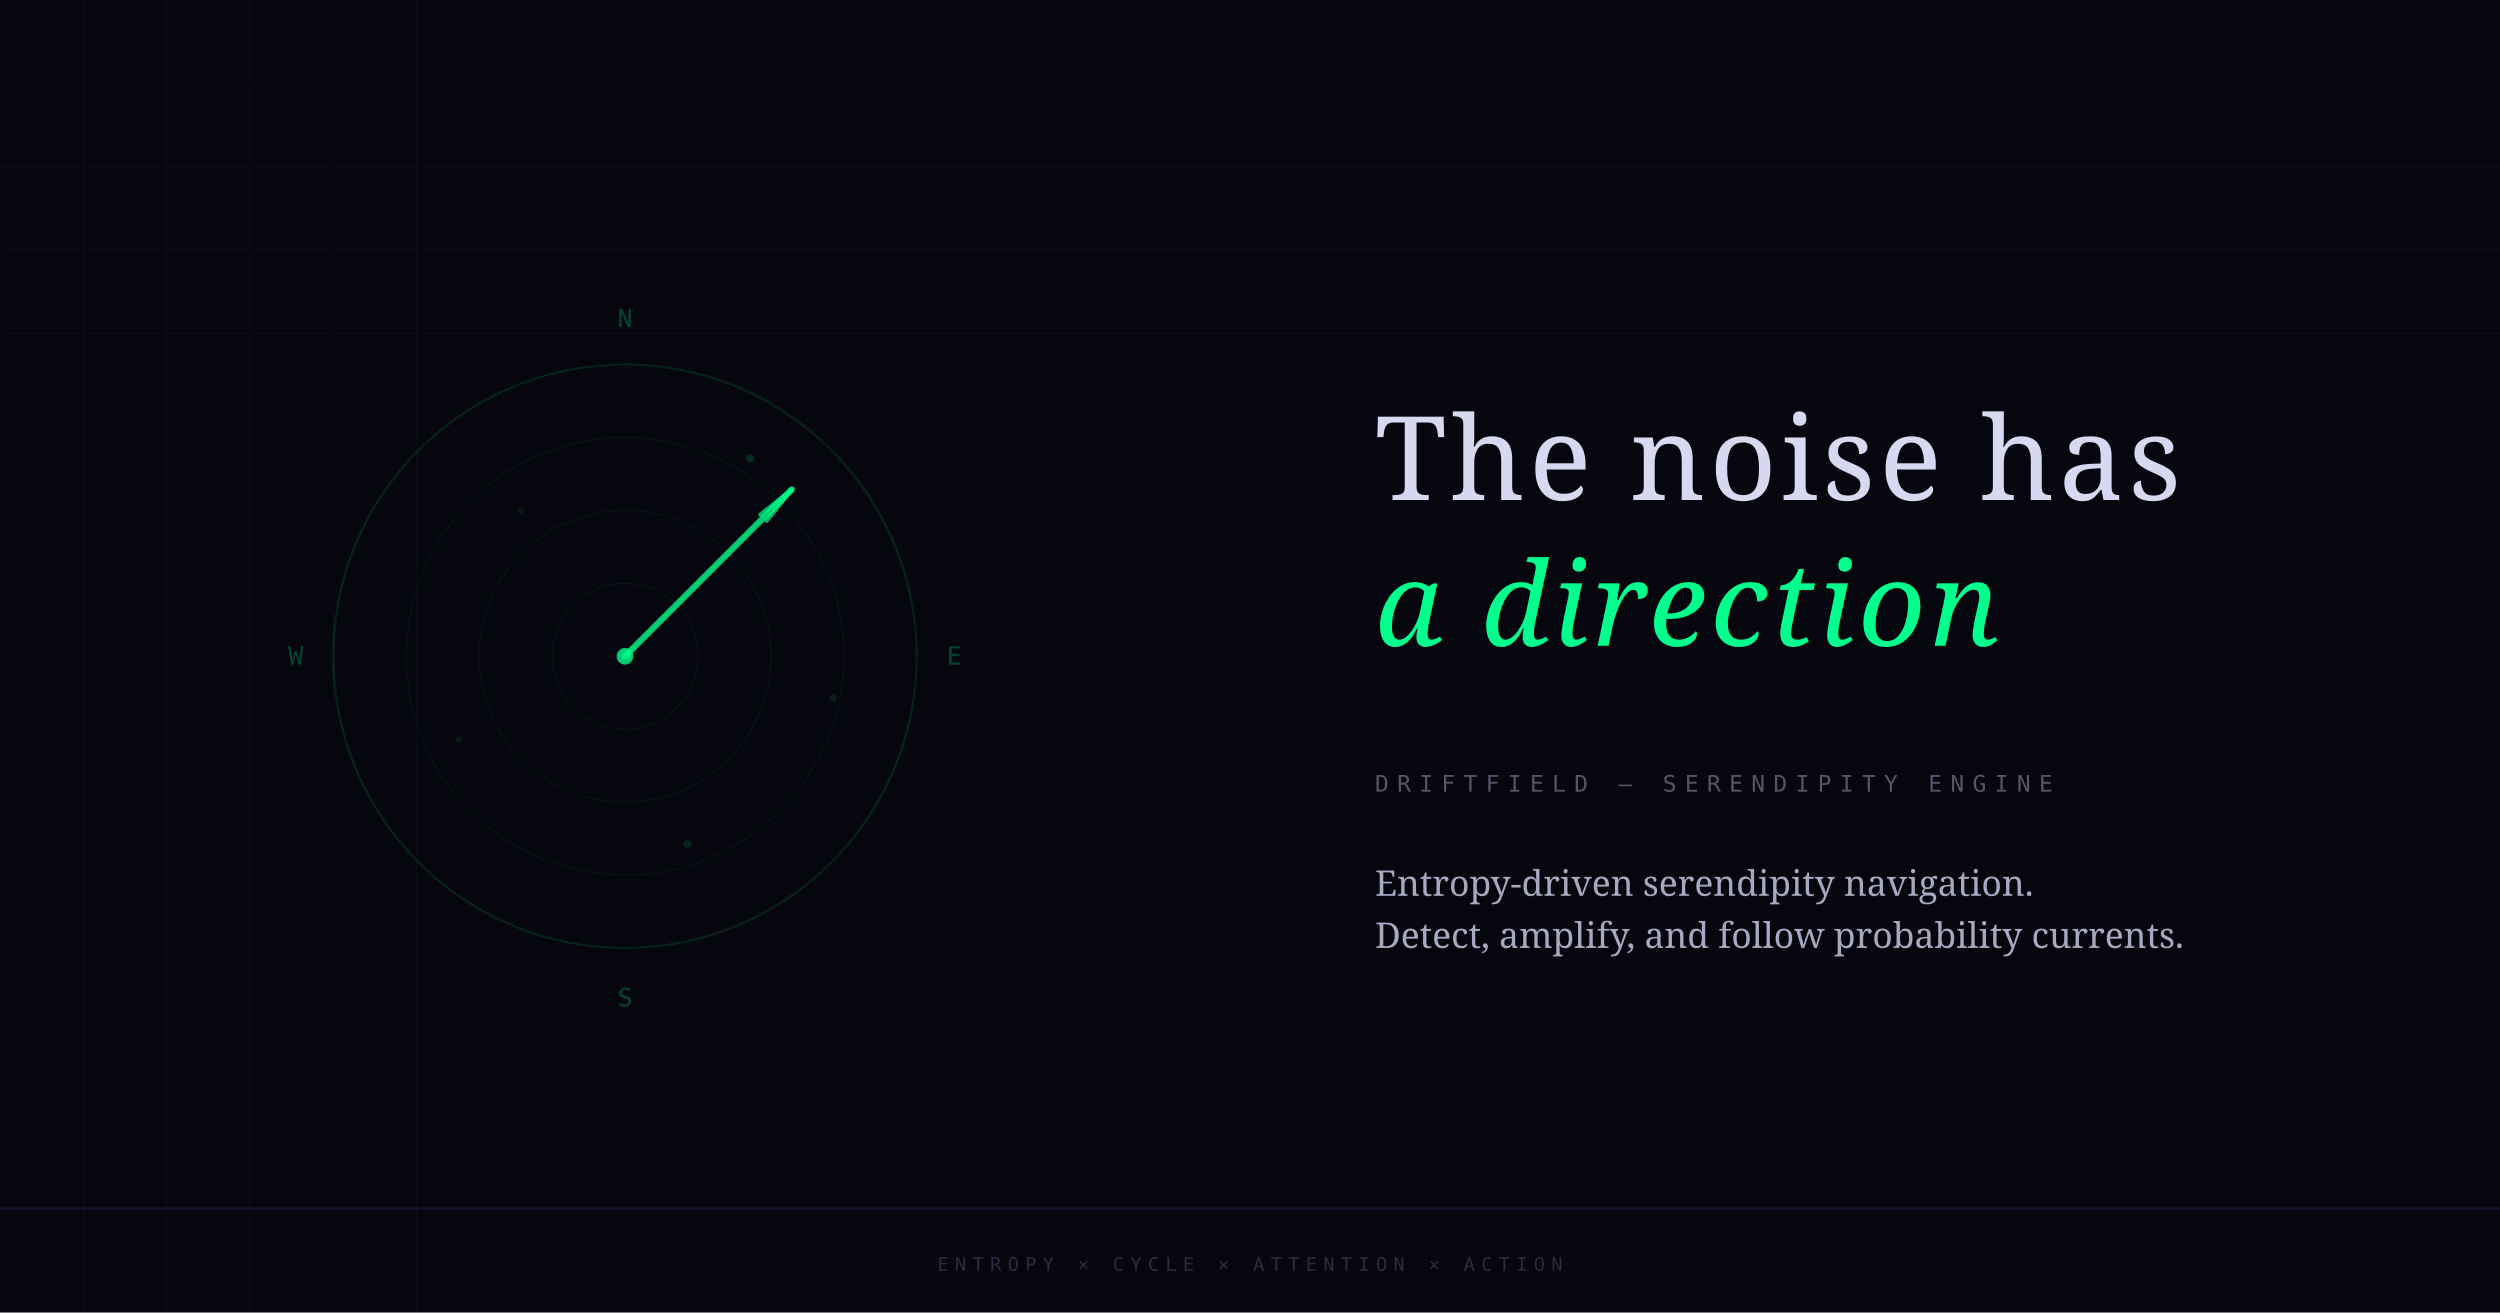
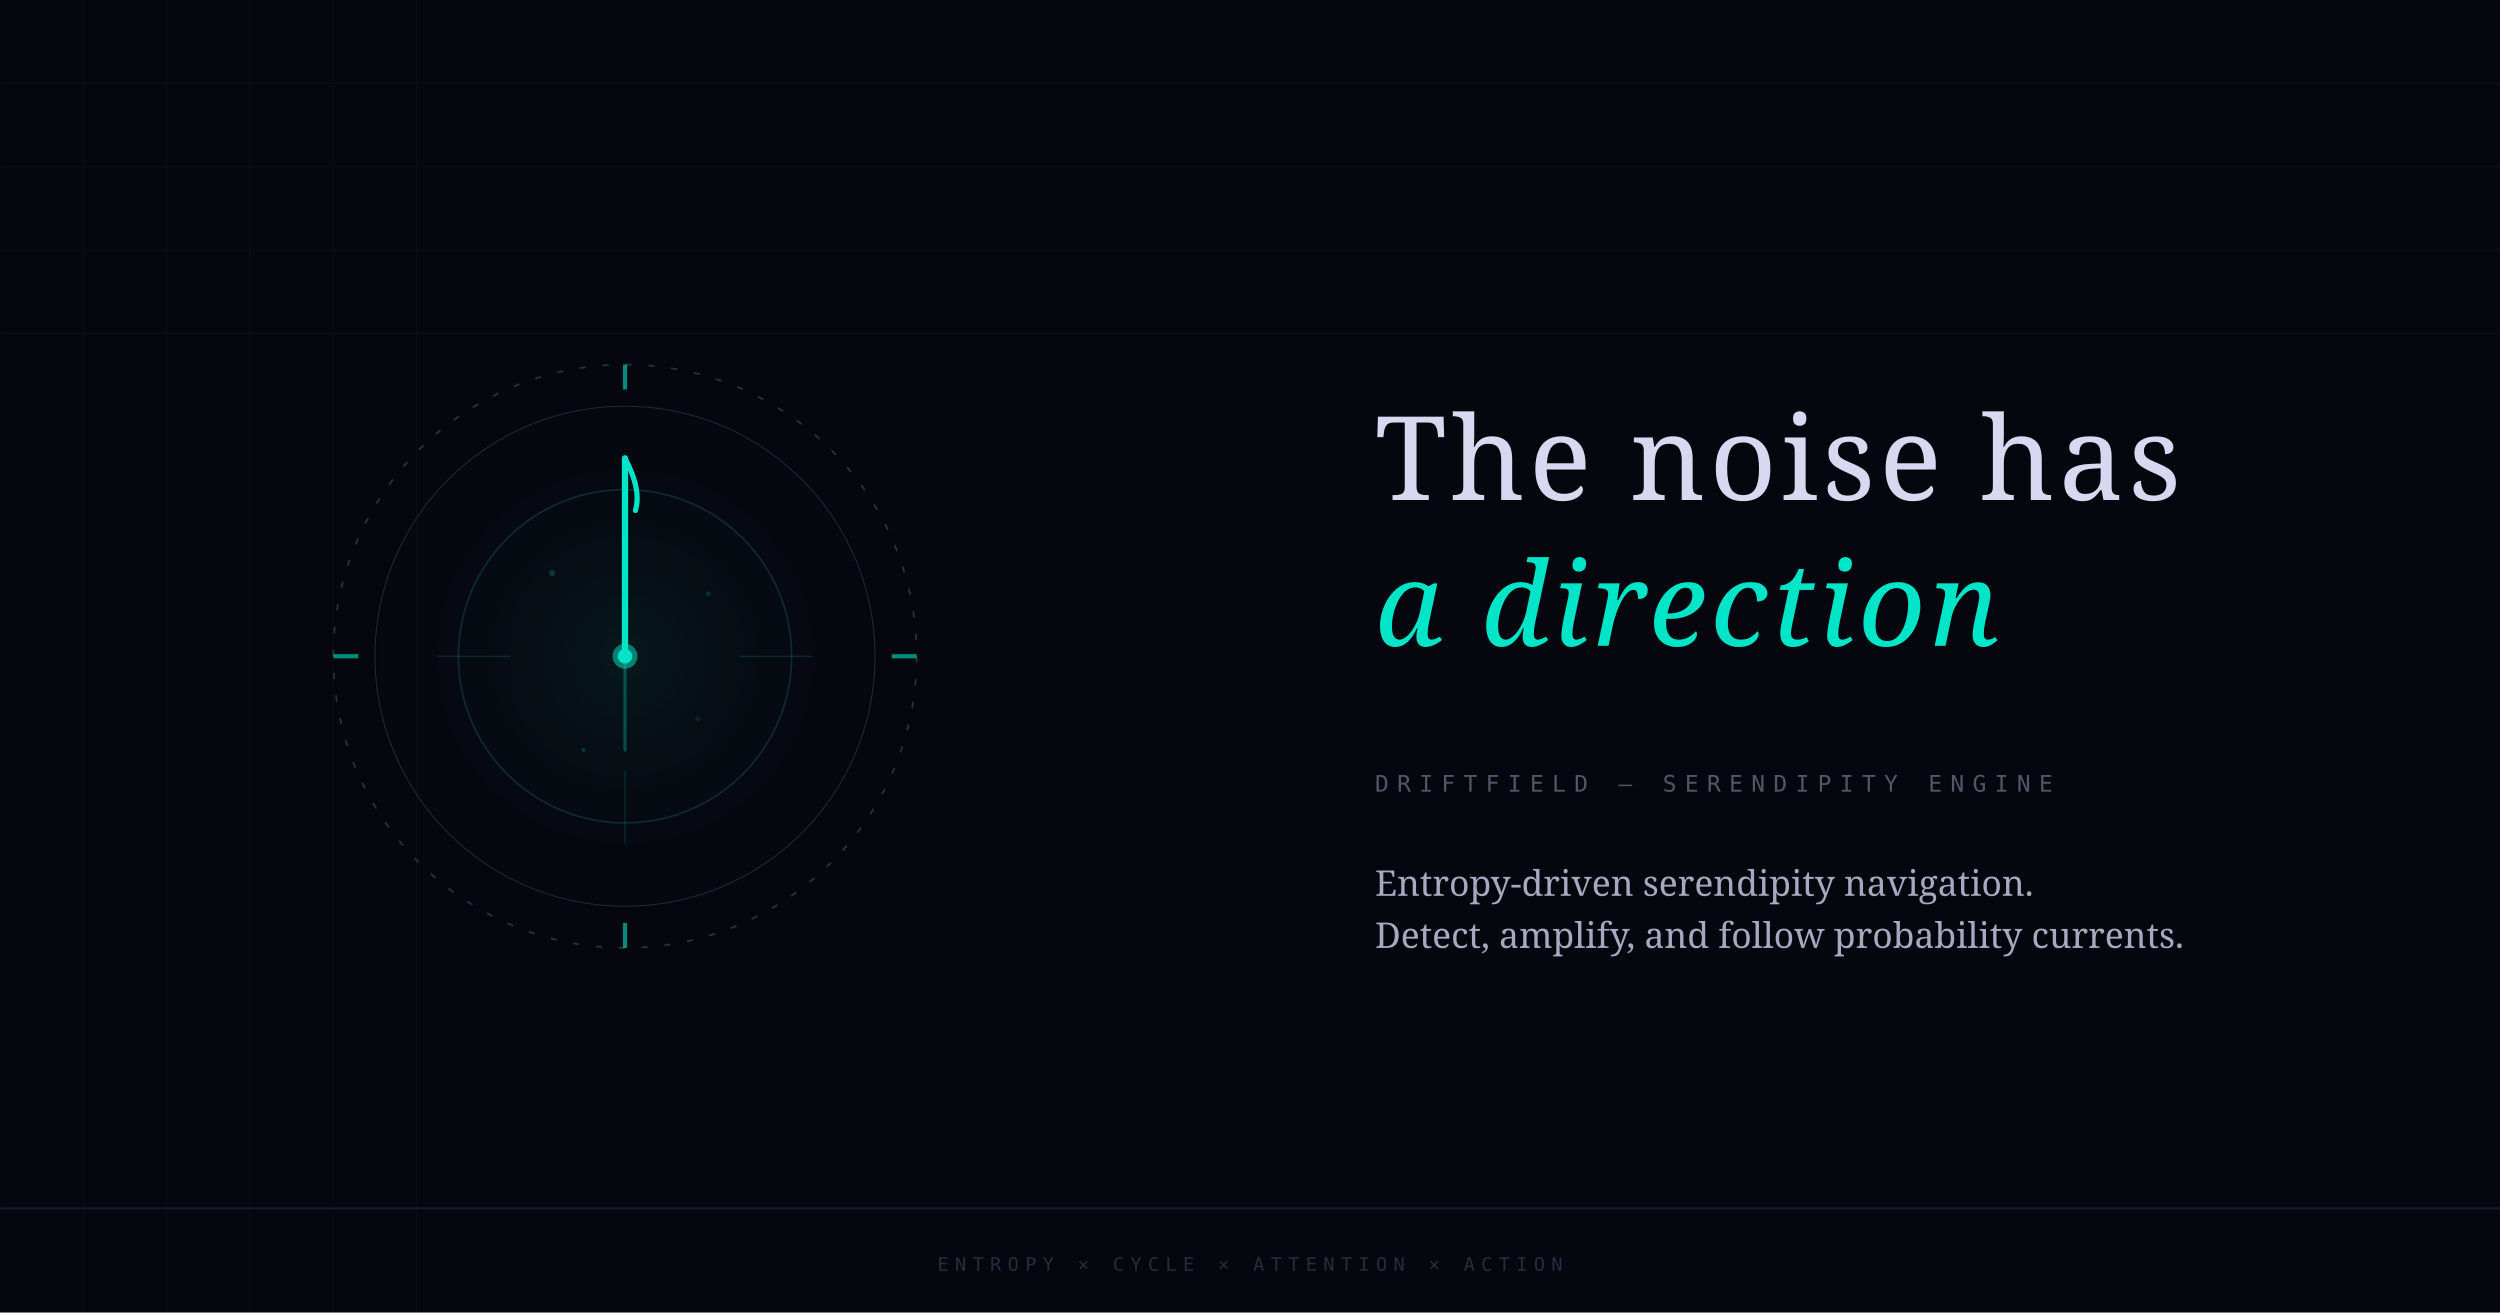
<svg xmlns="http://www.w3.org/2000/svg" viewBox="0 0 1200 630" width="1200" height="630">
  <rect width="1200" height="630" fill="#06060e" />
  <g opacity="0.03" stroke="#ffffff" stroke-width="0.5">
    <line x1="0" y1="0" x2="0" y2="630" />
    <line x1="40" y1="0" x2="40" y2="630" />
    <line x1="80" y1="0" x2="80" y2="630" />
    <line x1="120" y1="0" x2="120" y2="630" />
    <line x1="160" y1="0" x2="160" y2="630" />
    <line x1="200" y1="0" x2="200" y2="630" />
    <line x1="0" y1="40" x2="1200" y2="40" />
    <line x1="0" y1="80" x2="1200" y2="80" />
    <line x1="0" y1="120" x2="1200" y2="120" />
    <line x1="0" y1="160" x2="1200" y2="160" />
  </g>
  <g transform="translate(300, 315)">
-     <circle r="140" fill="none" stroke="#00ff8c" stroke-width="1" opacity="0.12" />
-     <circle r="105" fill="none" stroke="#00ff8c" stroke-width="0.5" opacity="0.06" />
-     <circle r="70" fill="none" stroke="#00ff8c" stroke-width="0.5" opacity="0.06" />
-     <circle r="35" fill="none" stroke="#00ff8c" stroke-width="0.5" opacity="0.06" />
-     <text x="0" y="-158" text-anchor="middle" font-family="monospace" font-size="12" fill="#00ff8c" opacity="0.25">N</text>
-     <text x="158" y="4" text-anchor="middle" font-family="monospace" font-size="12" fill="#00ff8c" opacity="0.25">E</text>
-     <text x="0" y="168" text-anchor="middle" font-family="monospace" font-size="12" fill="#00ff8c" opacity="0.25">S</text>
-     <text x="-158" y="4" text-anchor="middle" font-family="monospace" font-size="12" fill="#00ff8c" opacity="0.25">W</text>
-     <line x1="0" y1="0" x2="80" y2="-80" stroke="#00ff8c" stroke-width="3" stroke-linecap="round" opacity="0.8" />
-     <line x1="80" y1="-80" x2="65" y2="-68" stroke="#00ff8c" stroke-width="2" stroke-linecap="round" opacity="0.7" />
-     <line x1="80" y1="-80" x2="68" y2="-65" stroke="#00ff8c" stroke-width="2" stroke-linecap="round" opacity="0.7" />
-     <circle r="4" fill="#00ff8c" opacity="0.8" />
-     <circle cx="60" cy="-95" r="2" fill="#00ff8c" opacity="0.15" />
-     <circle cx="-80" cy="40" r="1.5" fill="#00ff8c" opacity="0.1" />
-     <circle cx="30" cy="90" r="2" fill="#00ff8c" opacity="0.12" />
-     <circle cx="-50" cy="-70" r="1.5" fill="#00ff8c" opacity="0.08" />
-     <circle cx="100" cy="20" r="1.8" fill="#00ff8c" opacity="0.1" />
+     <radialGradient id="ogField" cx="50%" cy="50%" r="50%">
+       <stop offset="0%" stop-color="#00e5c8" stop-opacity="0.08" />
+       <stop offset="100%" stop-color="#06060e" stop-opacity="0" />
+     </radialGradient>
+     <circle r="140" fill="url(#ogField)" />
+     <circle r="140" fill="none" stroke="#1a3a4a" stroke-width="0.8" stroke-dasharray="3 8" />
+     <circle r="120" fill="none" stroke="#1a2a3a" stroke-width="0.5" />
+     <line x1="0" y1="-140" x2="0" y2="-128" stroke="#00e5c8" stroke-width="2" opacity="0.6" />
+     <line x1="140" y1="0" x2="128" y2="0" stroke="#00e5c8" stroke-width="2" opacity="0.6" />
+     <line x1="0" y1="140" x2="0" y2="128" stroke="#00e5c8" stroke-width="2" opacity="0.6" />
+     <line x1="-140" y1="0" x2="-128" y2="0" stroke="#00e5c8" stroke-width="2" opacity="0.6" />
+     <circle r="80" fill="none" stroke="#0d2a35" stroke-width="0.8" />
+     <line x1="0" y1="-90" x2="0" y2="-55" stroke="#00e5c8" stroke-width="0.5" opacity="0.2" />
+     <line x1="0" y1="55" x2="0" y2="90" stroke="#00e5c8" stroke-width="0.5" opacity="0.2" />
+     <line x1="-90" y1="0" x2="-55" y2="0" stroke="#00e5c8" stroke-width="0.5" opacity="0.2" />
+     <line x1="55" y1="0" x2="90" y2="0" stroke="#00e5c8" stroke-width="0.5" opacity="0.2" />
+     <path d="M0 0 L0 -95" stroke="#00e5c8" stroke-width="3" stroke-linecap="round" />
+     <path d="M0 -95 Q8 -80 5 -70" stroke="#00e5c8" stroke-width="2.5" fill="none" stroke-linecap="round" />
+     <path d="M0 0 L0 45" stroke="#00e5c8" stroke-width="1.5" stroke-linecap="round" opacity="0.3" />
+     <circle r="6" fill="#00e5c8" opacity="0.5" />
+     <circle r="3.5" fill="#00e5c8" />
+     <circle cx="-35" cy="-40" r="1.5" fill="#00e5c8" opacity="0.2" />
+     <circle cx="40" cy="-30" r="1.2" fill="#00e5c8" opacity="0.15" />
+     <circle cx="-20" cy="45" r="1" fill="#00e5c8" opacity="0.2" />
+     <circle cx="35" cy="30" r="1.3" fill="#00b4d8" opacity="0.12" />
  </g>
  <text x="660" y="240" font-family="Georgia, serif" font-size="56" font-weight="300" fill="#d8d8f0" letter-spacing="2">
    <tspan>The noise has</tspan>
  </text>
-   <text x="660" y="310" font-family="Georgia, serif" font-size="56" font-weight="300" font-style="italic" fill="#00ff8c" letter-spacing="2">
+   <text x="660" y="310" font-family="Georgia, serif" font-size="56" font-weight="300" font-style="italic" fill="#00e5c8" letter-spacing="2">
    <tspan>a direction</tspan>
  </text>
  <text x="660" y="380" font-family="monospace" font-size="11" fill="#55556a" letter-spacing="4">
    DRIFTFIELD — SERENDIPITY ENGINE
  </text>
  <text x="660" y="430" font-family="Georgia, serif" font-size="17" fill="#a8a8c0" font-weight="300">
    <tspan>Entropy-driven serendipity navigation.</tspan>
  </text>
  <text x="660" y="455" font-family="Georgia, serif" font-size="17" fill="#a8a8c0" font-weight="300">
    <tspan>Detect, amplify, and follow probability currents.</tspan>
  </text>
-   <line x1="0" y1="580" x2="1200" y2="580" stroke="#14142a" stroke-width="1" />
+   <line x1="0" y1="580" x2="1200" y2="580" stroke="#1a1a2e" stroke-width="1" />
  <text x="600" y="610" text-anchor="middle" font-family="monospace" font-size="9" fill="#2a2a40" letter-spacing="3">
    ENTROPY × CYCLE × ATTENTION × ACTION
  </text>
</svg>
